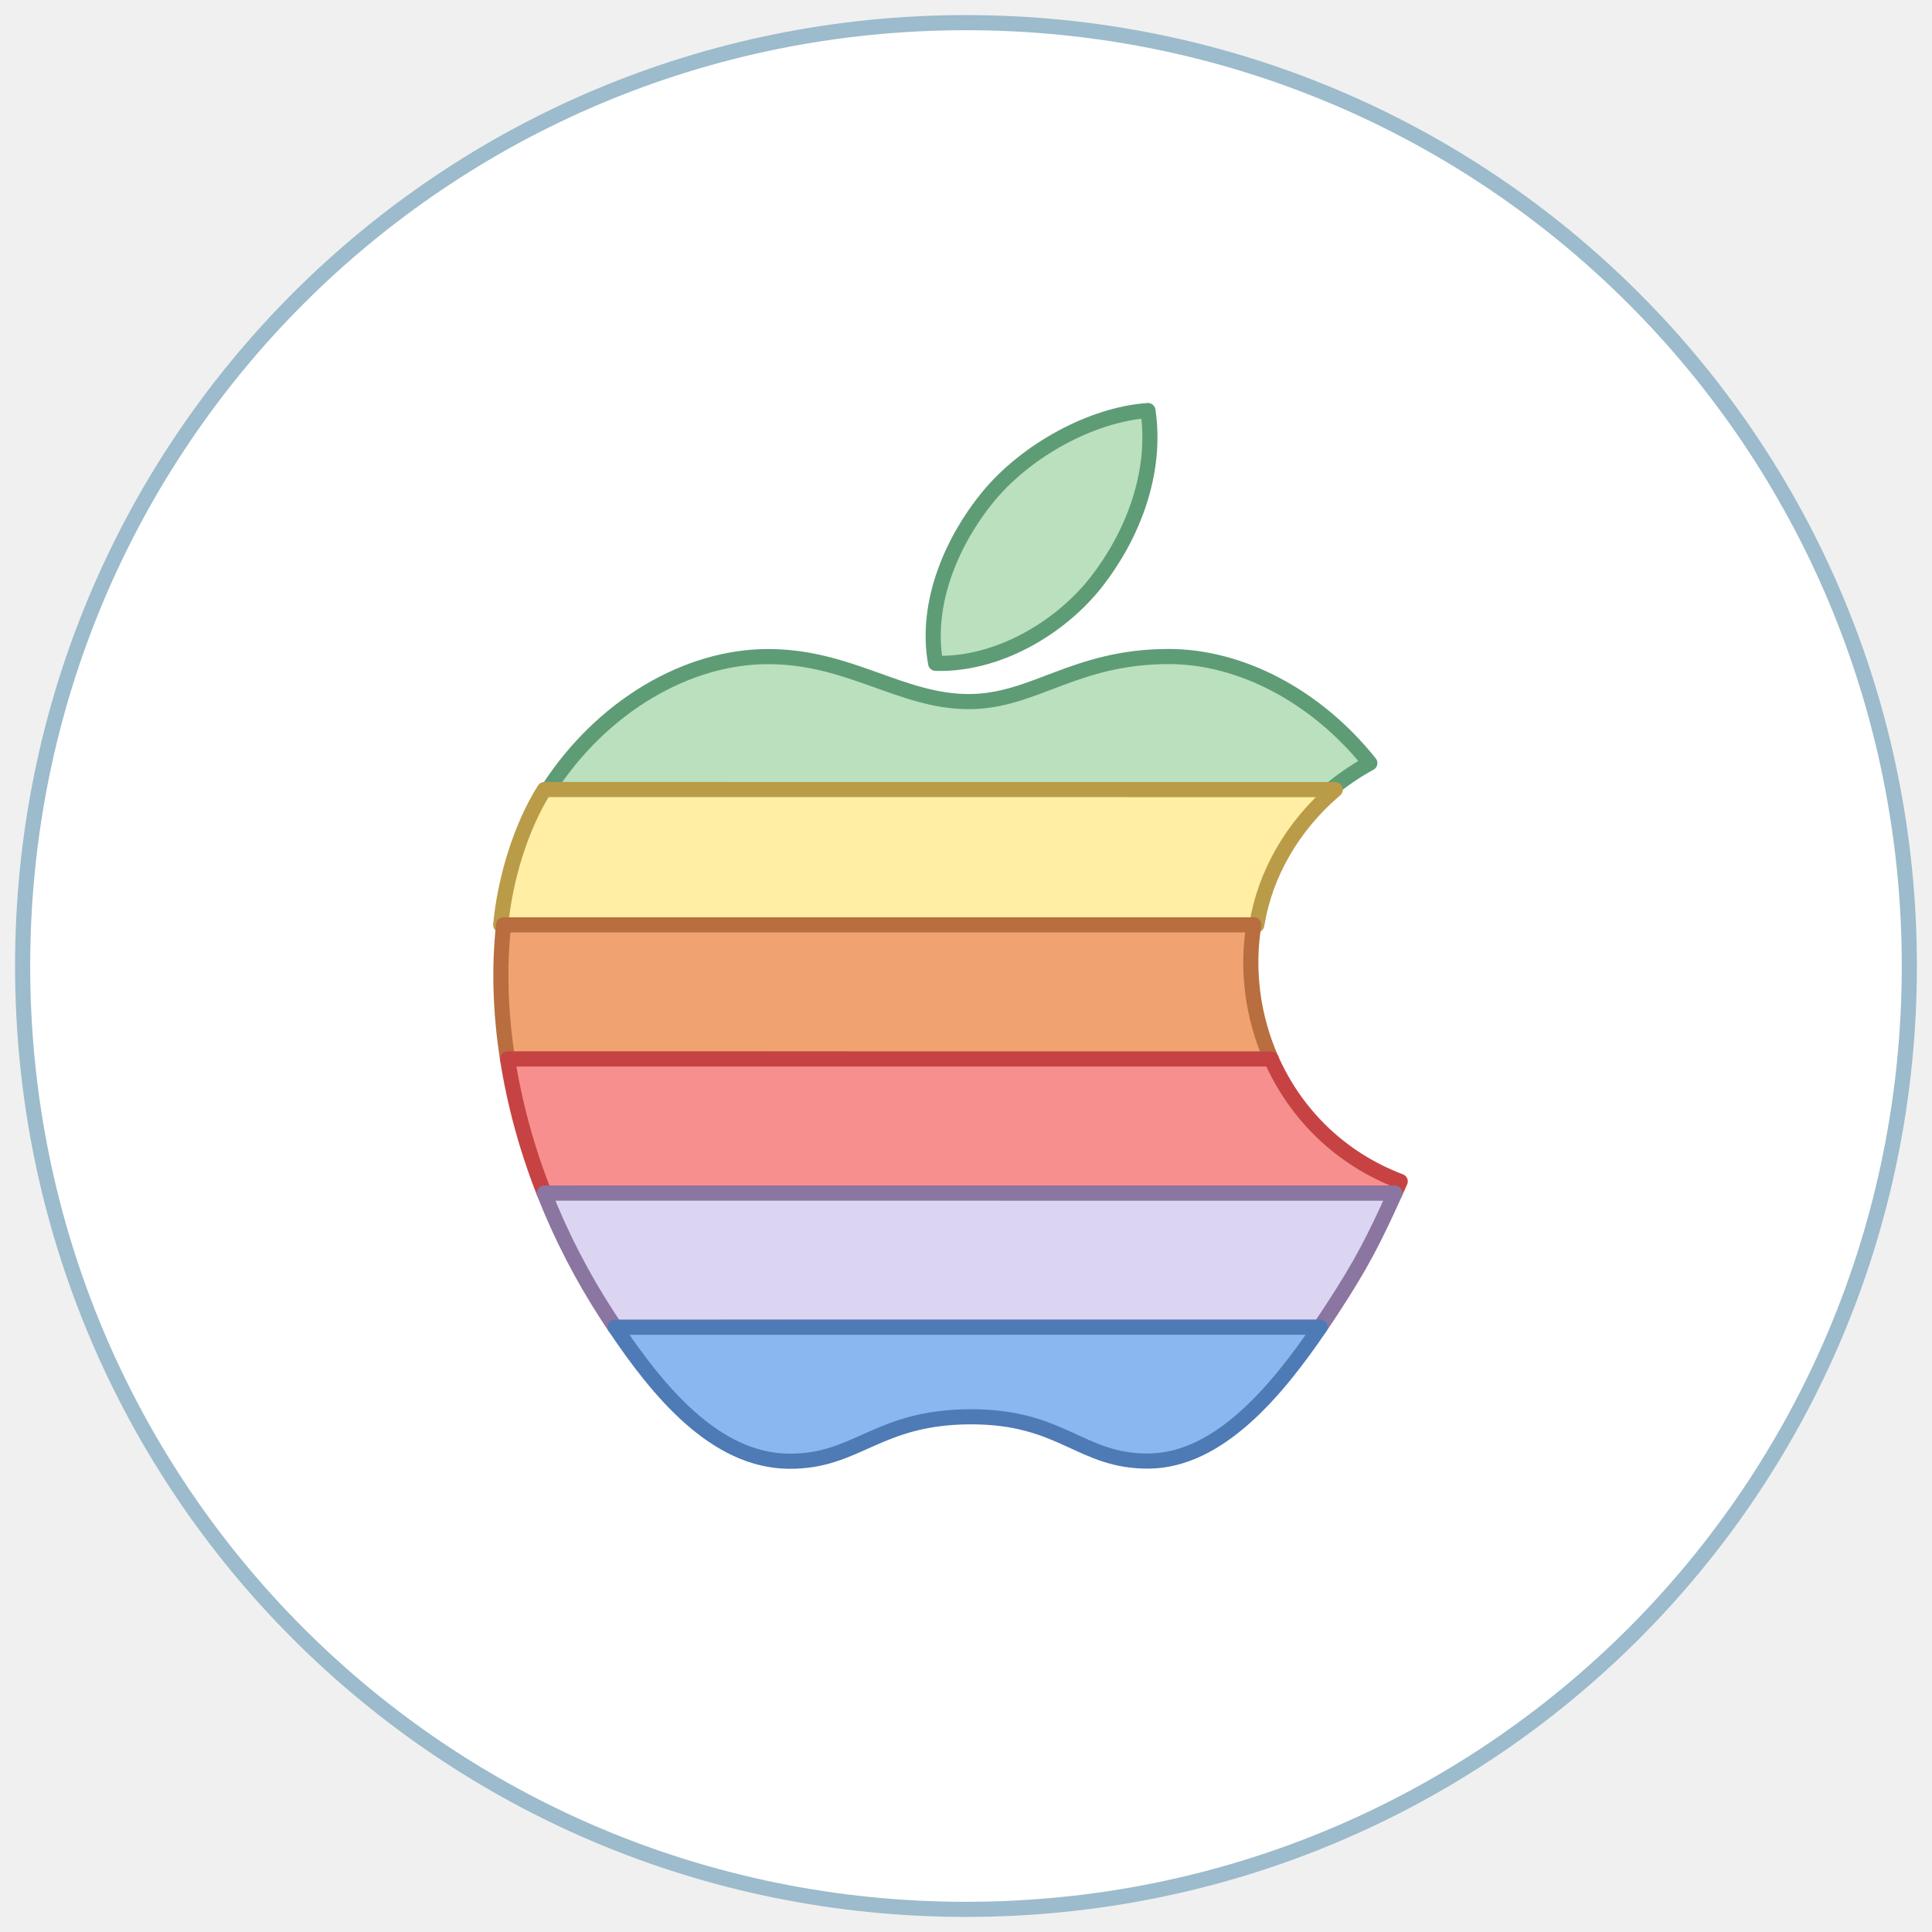
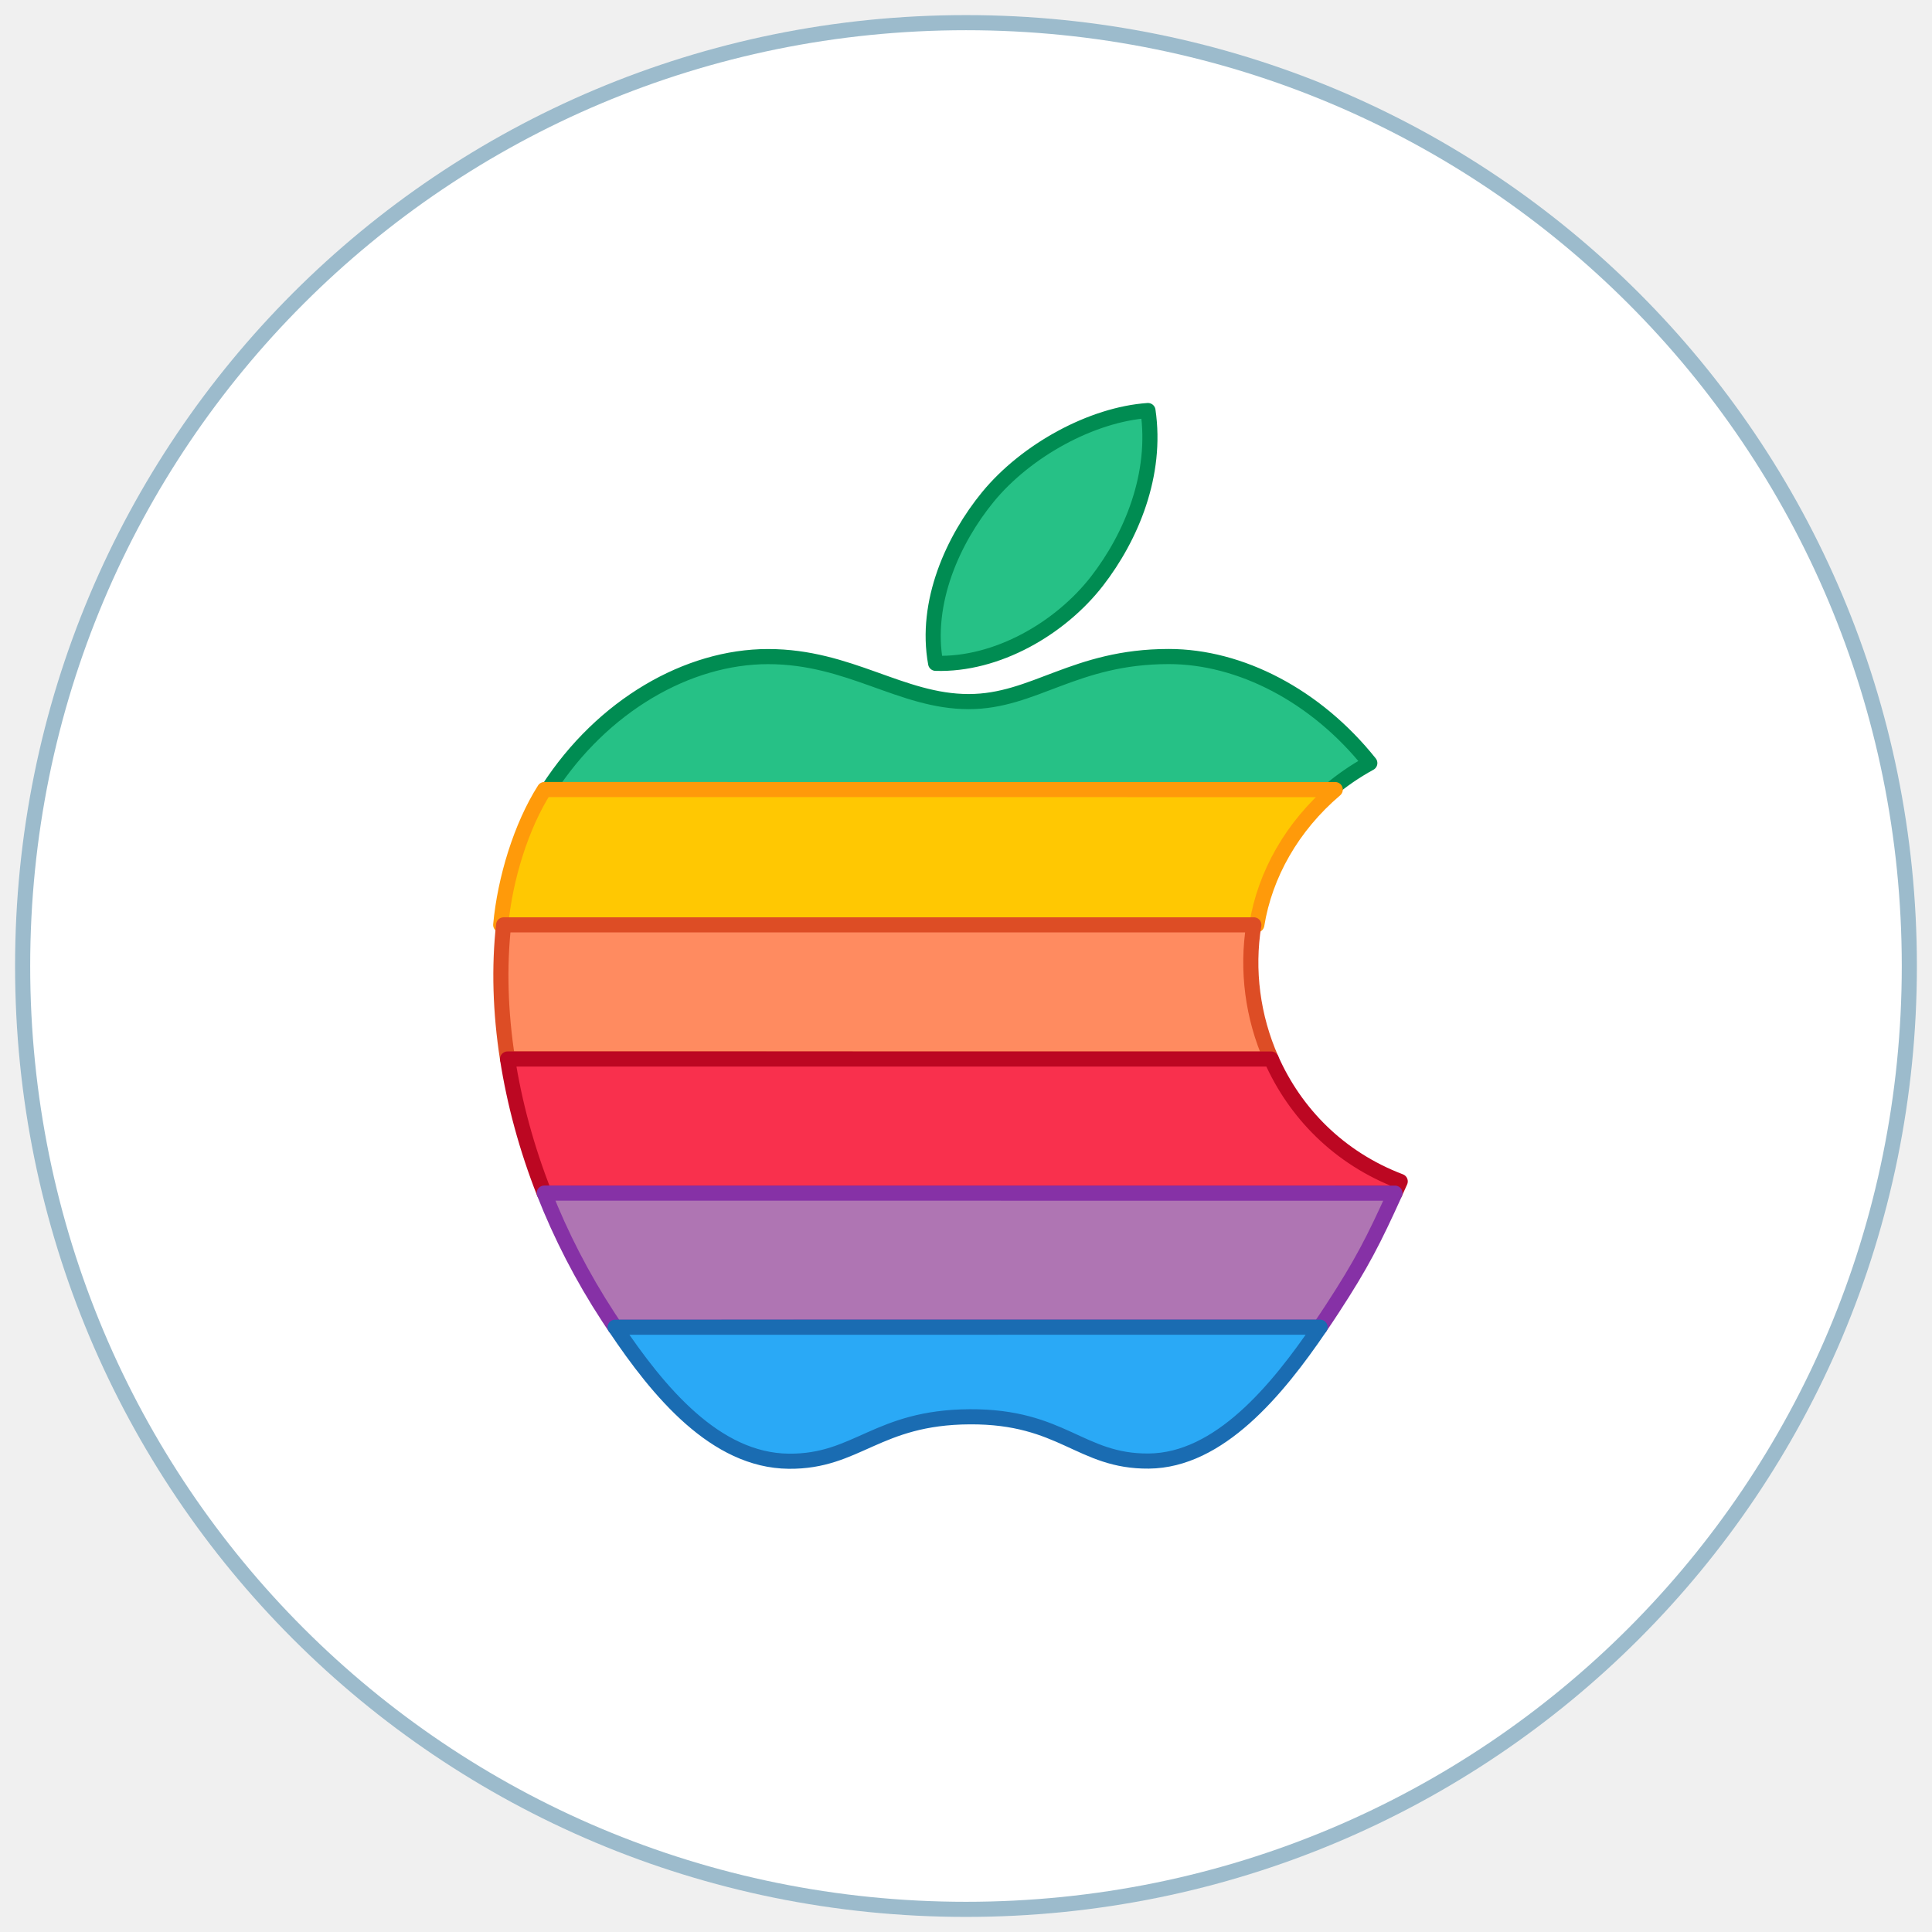
<svg xmlns="http://www.w3.org/2000/svg" width="128" height="128" viewBox="0 0 33.867 33.867" version="1.1" id="svg8">
  <defs id="defs2" />
  <g id="layer1" transform="translate(0,-263.1333)">
    <g id="g1468" transform="translate(13.22917,1.322913)">
      <path id="rect4500" d="m 3.704,262.075 c 9.234,0 16.669,7.434 16.669,16.669 0,9.234 -7.434,16.669 -16.669,16.669 -9.234,0 -16.669,-7.434 -16.669,-16.669 0,-9.234 7.434,-16.669 16.669,-16.669 z" style="opacity:1;fill:#9cbbcc;fill-opacity:1;stroke:none;stroke-width:0.05;stroke-miterlimit:4;stroke-dasharray:none;stroke-opacity:1" />
      <path id="rect4500-3" d="m 3.704,262.34 c 9.088,0 16.404,7.316 16.404,16.404 0,9.088 -7.316,16.404 -16.404,16.404 -9.088,0 -16.404,-7.316 -16.404,-16.404 0,-9.088 7.316,-16.404 16.404,-16.404 z" style="opacity:1;fill:#ffffff;fill-opacity:1;stroke:none;stroke-width:0.049;stroke-miterlimit:4;stroke-dasharray:none;stroke-opacity:1" />
-       <path id="path5" d="m 6.894,269.007 c -0.983,0.068 -2.133,0.696 -2.805,1.514 -0.609,0.743 -1.113,1.846 -0.917,2.917 1.073,0.034 2.184,-0.61 2.829,-1.441 0.601,-0.776 1.059,-1.87 0.893,-2.99 z m 0.364,4.312 c -1.657,0 -2.357,0.79 -3.506,0.79 -1.185,0 -2.085,-0.789 -3.518,-0.789 -1.407,0 -2.904,0.859 -3.852,2.325 -0.006,0.009 -0.012,0.018 -0.017,0.027 l 13.71,0.001 c 0.211,-0.179 0.447,-0.343 0.708,-0.486 -0.945,-1.184 -2.273,-1.868 -3.524,-1.868 z" style="clip-rule:evenodd;overflow:visible;fill:#bae0bd;fill-opacity:1;fill-rule:evenodd;stroke:#5e9c76;stroke-width:0.265;stroke-linecap:round;stroke-linejoin:round;stroke-miterlimit:2.613;stroke-dasharray:none;stroke-opacity:1" />
-       <path stroke-miterlimit="2.613" d="m -3.686,275.651 c -0.409,0.643 -0.691,1.564 -0.766,2.372 l 13.254,-3.5e-4 c 0.143,-0.884 0.62,-1.729 1.375,-2.371 l -13.863,-9.7e-4 h 7.937e-4 z" id="path9" style="clip-rule:evenodd;overflow:visible;fill:#ffeea3;fill-opacity:1;fill-rule:evenodd;stroke:#ba9b48;stroke-width:0.265;stroke-linecap:round;stroke-linejoin:round;stroke-miterlimit:2.613;stroke-dasharray:none;stroke-opacity:1" />
-       <path stroke-miterlimit="2.613" d="m -4.332,280.374 c -0.129,-0.825 -0.15,-1.621 -0.069,-2.351 l 13.151,-3.4e-4 c -0.129,0.792 -0.021,1.615 0.305,2.352 z" id="path11" style="clip-rule:evenodd;overflow:visible;fill:#f0a371;fill-opacity:1;fill-rule:evenodd;stroke:#b86e3e;stroke-width:0.265;stroke-linecap:round;stroke-linejoin:round;stroke-miterlimit:2.613;stroke-dasharray:none;stroke-opacity:1" />
-       <path stroke-miterlimit="2.613" d="m -3.689,282.725 c -0.311,-0.79 -0.523,-1.583 -0.643,-2.351 l 13.387,5e-4 c 0.414,0.938 1.181,1.735 2.261,2.145 -0.032,0.072 -0.063,0.14 -0.093,0.206 z" id="path13" style="clip-rule:evenodd;overflow:visible;fill:#f78f8f;fill-opacity:1;fill-rule:evenodd;stroke:#c74343;stroke-width:0.265;stroke-linecap:round;stroke-linejoin:round;stroke-miterlimit:2.613;stroke-dasharray:none;stroke-opacity:1" />
-       <path stroke-miterlimit="2.613" d="m 11.224,282.726 c -0.371,0.819 -0.586,1.243 -1.099,2.028 -0.069,0.105 -0.14,0.213 -0.215,0.322 l -12.357,10e-4 c -0.04,-0.059 -0.079,-0.118 -0.117,-0.177 -0.462,-0.707 -0.836,-1.439 -1.125,-2.175 z" id="path15" style="clip-rule:evenodd;overflow:visible;fill:#dcd5f2;fill-opacity:1;fill-rule:evenodd;stroke:#8b75a1;stroke-width:0.265;stroke-linecap:round;stroke-linejoin:round;stroke-miterlimit:2.613;stroke-dasharray:none;stroke-opacity:1" />
-       <path stroke-miterlimit="2.613" d="m 9.911,285.075 c -0.756,1.112 -1.771,2.336 -3.002,2.347 -1.202,0.011 -1.51,-0.785 -3.14,-0.776 -1.63,0.009 -1.971,0.79 -3.172,0.779 -1.285,-0.012 -2.282,-1.214 -3.043,-2.349 z" id="path19" style="clip-rule:evenodd;overflow:visible;fill:#8bb7f0;fill-opacity:1;fill-rule:evenodd;stroke:#4e7ab5;stroke-width:0.265;stroke-linecap:round;stroke-linejoin:round;stroke-miterlimit:2.613;stroke-dasharray:none;stroke-opacity:1" />
+       <path id="path5" d="m 6.894,269.007 c -0.983,0.068 -2.133,0.696 -2.805,1.514 -0.609,0.743 -1.113,1.846 -0.917,2.917 1.073,0.034 2.184,-0.61 2.829,-1.441 0.601,-0.776 1.059,-1.87 0.893,-2.99 z m 0.364,4.312 c -1.657,0 -2.357,0.79 -3.506,0.79 -1.185,0 -2.085,-0.789 -3.518,-0.789 -1.407,0 -2.904,0.859 -3.852,2.325 -0.006,0.009 -0.012,0.018 -0.017,0.027 l 13.71,0.001 c 0.211,-0.179 0.447,-0.343 0.708,-0.486 -0.945,-1.184 -2.273,-1.868 -3.524,-1.868 z" style="clip-rule:evenodd;overflow:visible;fill:#26c186;fill-opacity:1;fill-rule:evenodd;stroke:#008c52;stroke-width:0.265;stroke-linecap:round;stroke-linejoin:round;stroke-miterlimit:2.613;stroke-dasharray:none;stroke-opacity:1" />
+       <path stroke-miterlimit="2.613" d="m -3.686,275.651 c -0.409,0.643 -0.691,1.564 -0.766,2.372 l 13.254,-3.5e-4 c 0.143,-0.884 0.62,-1.729 1.375,-2.371 l -13.863,-9.7e-4 h 7.937e-4 z" id="path9" style="clip-rule:evenodd;overflow:visible;fill:#ffc802;fill-opacity:1;fill-rule:evenodd;stroke:#ff9a0a;stroke-width:0.265;stroke-linecap:round;stroke-linejoin:round;stroke-miterlimit:2.613;stroke-dasharray:none;stroke-opacity:1" />
+       <path stroke-miterlimit="2.613" d="m -4.332,280.374 c -0.129,-0.825 -0.15,-1.621 -0.069,-2.351 l 13.151,-3.4e-4 c -0.129,0.792 -0.021,1.615 0.305,2.352 z" id="path11" style="clip-rule:evenodd;overflow:visible;fill:#ff8b60;fill-opacity:1;fill-rule:evenodd;stroke:#dd4d25;stroke-width:0.265;stroke-linecap:round;stroke-linejoin:round;stroke-miterlimit:2.613;stroke-dasharray:none;stroke-opacity:1" />
+       <path stroke-miterlimit="2.613" d="m -3.689,282.725 c -0.311,-0.79 -0.523,-1.583 -0.643,-2.351 l 13.387,5e-4 c 0.414,0.938 1.181,1.735 2.261,2.145 -0.032,0.072 -0.063,0.14 -0.093,0.206 z" id="path13" style="clip-rule:evenodd;overflow:visible;fill:#f9304d;fill-opacity:1;fill-rule:evenodd;stroke:#bc0722;stroke-width:0.265;stroke-linecap:round;stroke-linejoin:round;stroke-miterlimit:2.613;stroke-dasharray:none;stroke-opacity:1" />
+       <path stroke-miterlimit="2.613" d="m 11.224,282.726 c -0.371,0.819 -0.586,1.243 -1.099,2.028 -0.069,0.105 -0.14,0.213 -0.215,0.322 l -12.357,10e-4 c -0.04,-0.059 -0.079,-0.118 -0.117,-0.177 -0.462,-0.707 -0.836,-1.439 -1.125,-2.175 z" id="path15" style="clip-rule:evenodd;overflow:visible;fill:#af75b3;fill-opacity:1;fill-rule:evenodd;stroke:#8631a6;stroke-width:0.265;stroke-linecap:round;stroke-linejoin:round;stroke-miterlimit:2.613;stroke-dasharray:none;stroke-opacity:1" />
+       <path stroke-miterlimit="2.613" d="m 9.911,285.075 c -0.756,1.112 -1.771,2.336 -3.002,2.347 -1.202,0.011 -1.51,-0.785 -3.14,-0.776 -1.63,0.009 -1.971,0.79 -3.172,0.779 -1.285,-0.012 -2.282,-1.214 -3.043,-2.349 z" id="path19" style="clip-rule:evenodd;overflow:visible;fill:#2aa9f6;fill-opacity:1;fill-rule:evenodd;stroke:#1a6cb2;stroke-width:0.265;stroke-linecap:round;stroke-linejoin:round;stroke-miterlimit:2.613;stroke-dasharray:none;stroke-opacity:1" />
    </g>
  </g>
</svg>
